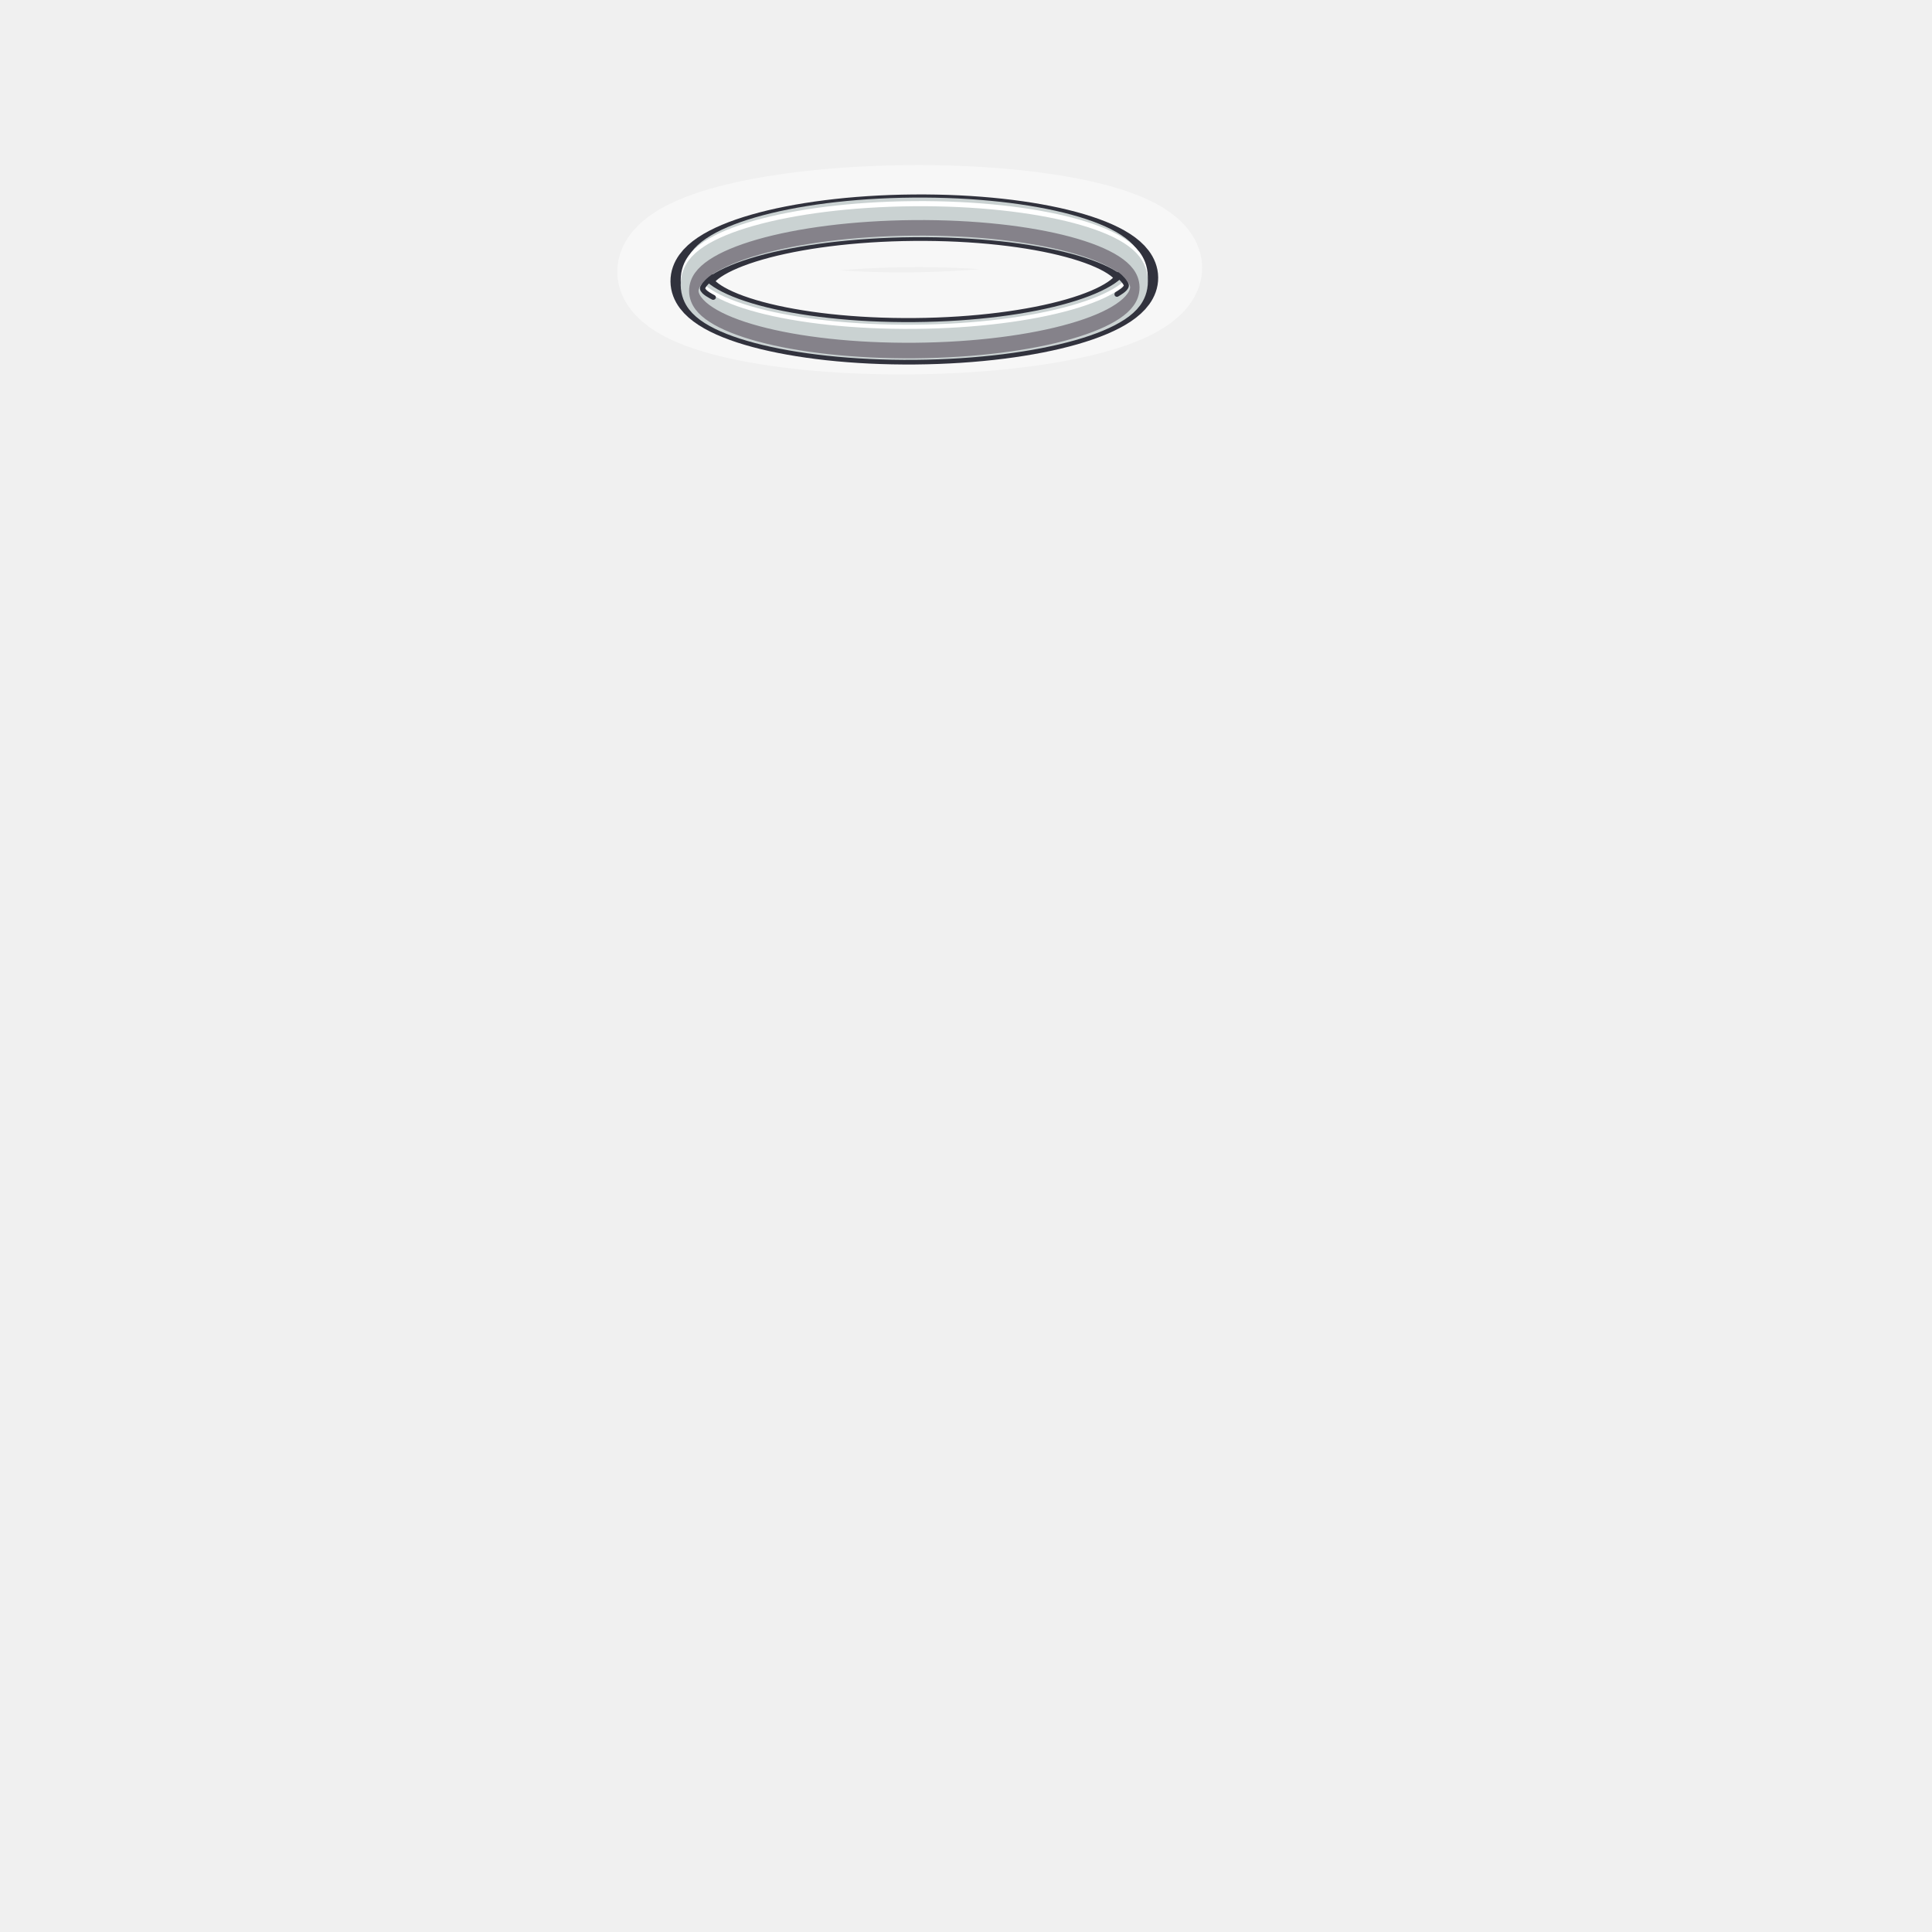
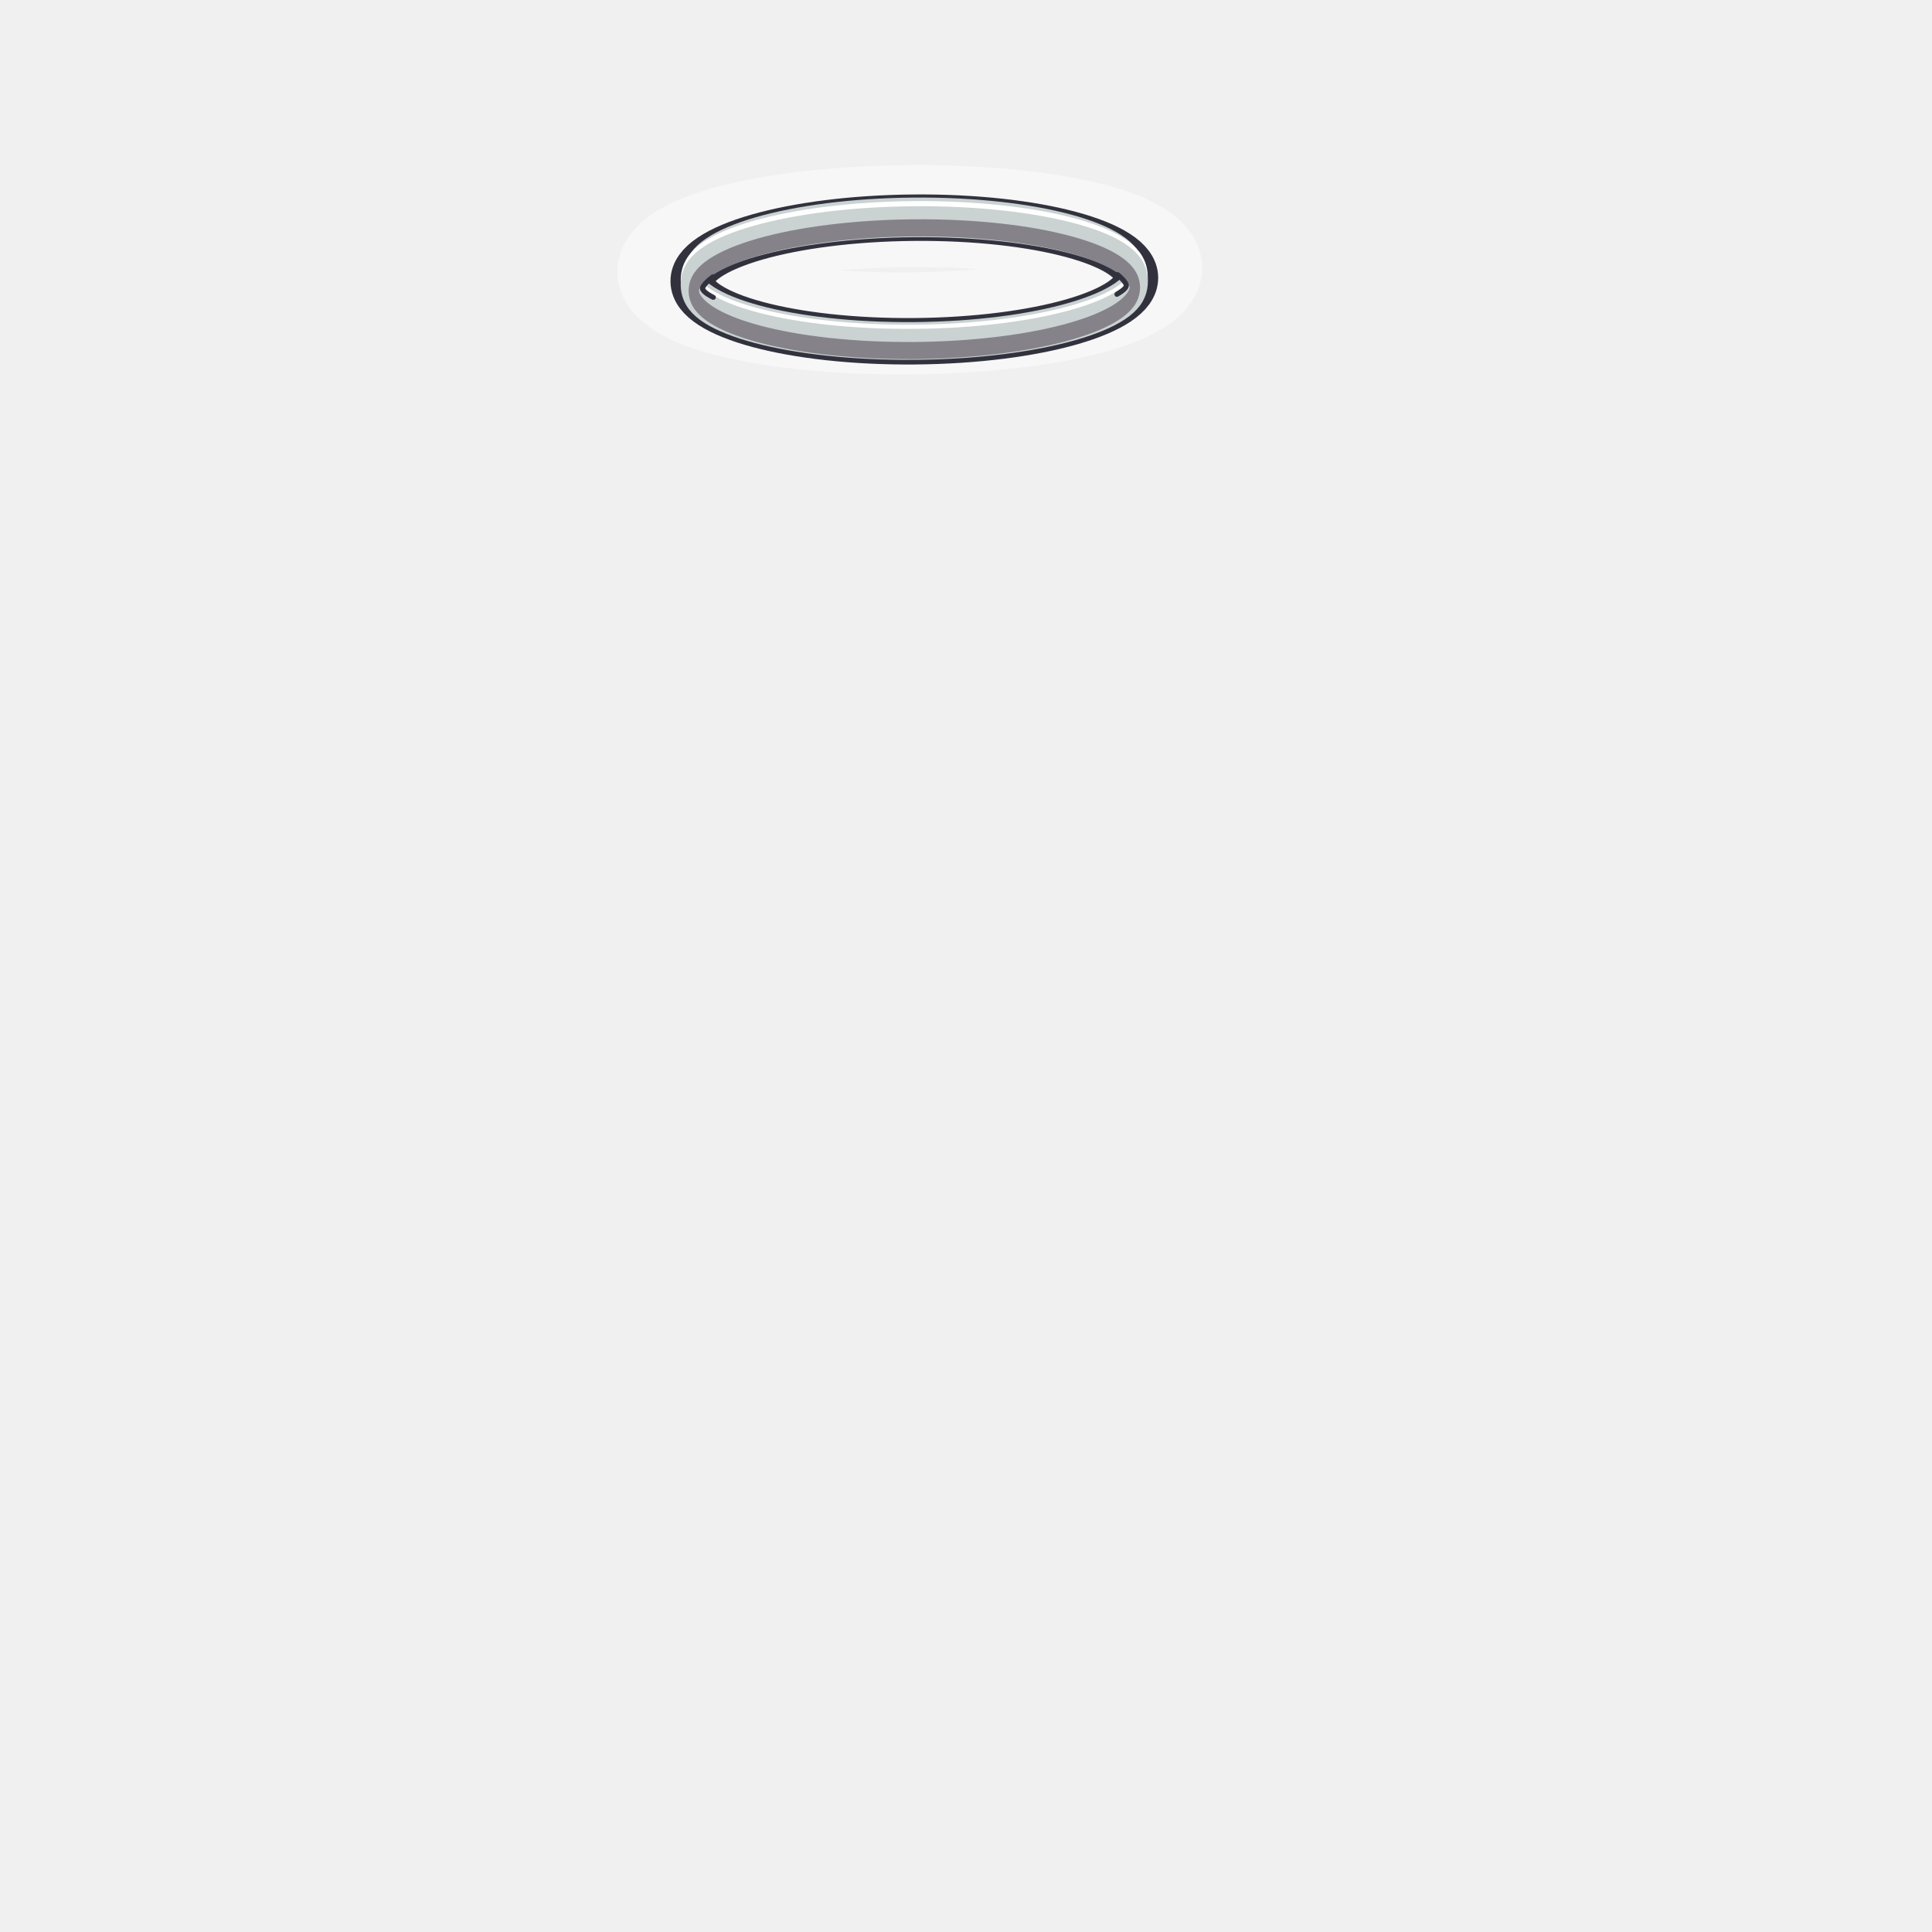
<svg xmlns="http://www.w3.org/2000/svg" width="100%" height="100%" viewBox="0 0 3000 3000" version="1.1" xml:space="preserve" style="fill-rule:evenodd;clip-rule:evenodd;stroke-linecap:round;stroke-linejoin:bevel;stroke-miterlimit:1.5;">
  <g id="Angel-Halo--silver-" transform="matrix(1,0,0,0.955776,21,-78.5372)">
    <g transform="matrix(1.19657,-0.0107006,0.0108703,1.09822,-295.919,-53.3747)">
      <ellipse cx="1405.43" cy="536.164" rx="304" ry="79.333" style="fill:none;stroke:white;stroke-opacity:0.482;stroke-width:150.9px;" />
    </g>
    <g transform="matrix(1.13428,-0.0101436,0.012523,1.26519,-202.104,-127.875)">
      <ellipse cx="1405.43" cy="536.164" rx="304" ry="79.333" style="fill:none;stroke:rgb(49,50,61);stroke-width:59.65px;" />
    </g>
    <g transform="matrix(1.01403,-0.00906824,0.0174603,1.76401,-22.0046,-440.567)">
      <ellipse cx="1391" cy="557.164" rx="339" ry="57.333" style="fill:none;stroke:rgb(202,210,210);stroke-width:28.73px;" />
    </g>
    <g transform="matrix(1.02615,-0.00917663,0.0173315,1.75099,-38.4012,-428.314)">
      <ellipse cx="1391" cy="557.164" rx="339" ry="57.333" style="fill:none;stroke:white;stroke-width:28.79px;" />
    </g>
    <g transform="matrix(1.02615,-0.00917663,0.017197,1.73741,-38.2521,-413.251)">
      <ellipse cx="1391" cy="557.164" rx="339" ry="57.333" style="fill:none;stroke:rgb(202,210,210);stroke-width:28.95px;" />
    </g>
    <g transform="matrix(1.00999,-0.00903212,0.0172026,1.73797,-15.7088,-403.764)">
-       <ellipse cx="1391" cy="557.164" rx="339" ry="57.333" style="fill:none;stroke:rgb(133,130,138);stroke-width:14.54px;" />
+       <ellipse cx="1391" cy="557.164" rx="339" ry="57.333" style="fill:none;stroke:rgb(133,130,138);stroke-width:15.99px;" />
    </g>
    <g transform="matrix(-0.984307,-0.176463,-0.187362,1.0451,2893.7,145.677)">
      <path d="M1088.56,580.439C1087.19,579.073 1076.29,570.834 1076.75,565.23C1077.13,560.487 1089.96,552.53 1093.43,550.873" style="fill:none;stroke:rgb(49,50,61);stroke-width:7.88px;stroke-linejoin:round;" />
    </g>
    <g transform="matrix(1.141,-0.204554,0.197206,1.10001,-270.021,149.475)">
      <path d="M1088.56,580.439C1087.19,579.073 1076.29,570.834 1076.75,565.23C1077.13,560.487 1089.96,552.53 1093.43,550.873" style="fill:none;stroke:rgb(49,50,61);stroke-width:7.12px;stroke-linejoin:round;" />
    </g>
  </g>
  <g transform="matrix(3.17959,0,0,3.25941,-618.367,-539.749)">
    <g id="Final-Product-Setup--Rec-">
      <rect x="194.48" y="165.597" width="943.517" height="920.411" style="fill:none;" />
    </g>
  </g>
</svg>
